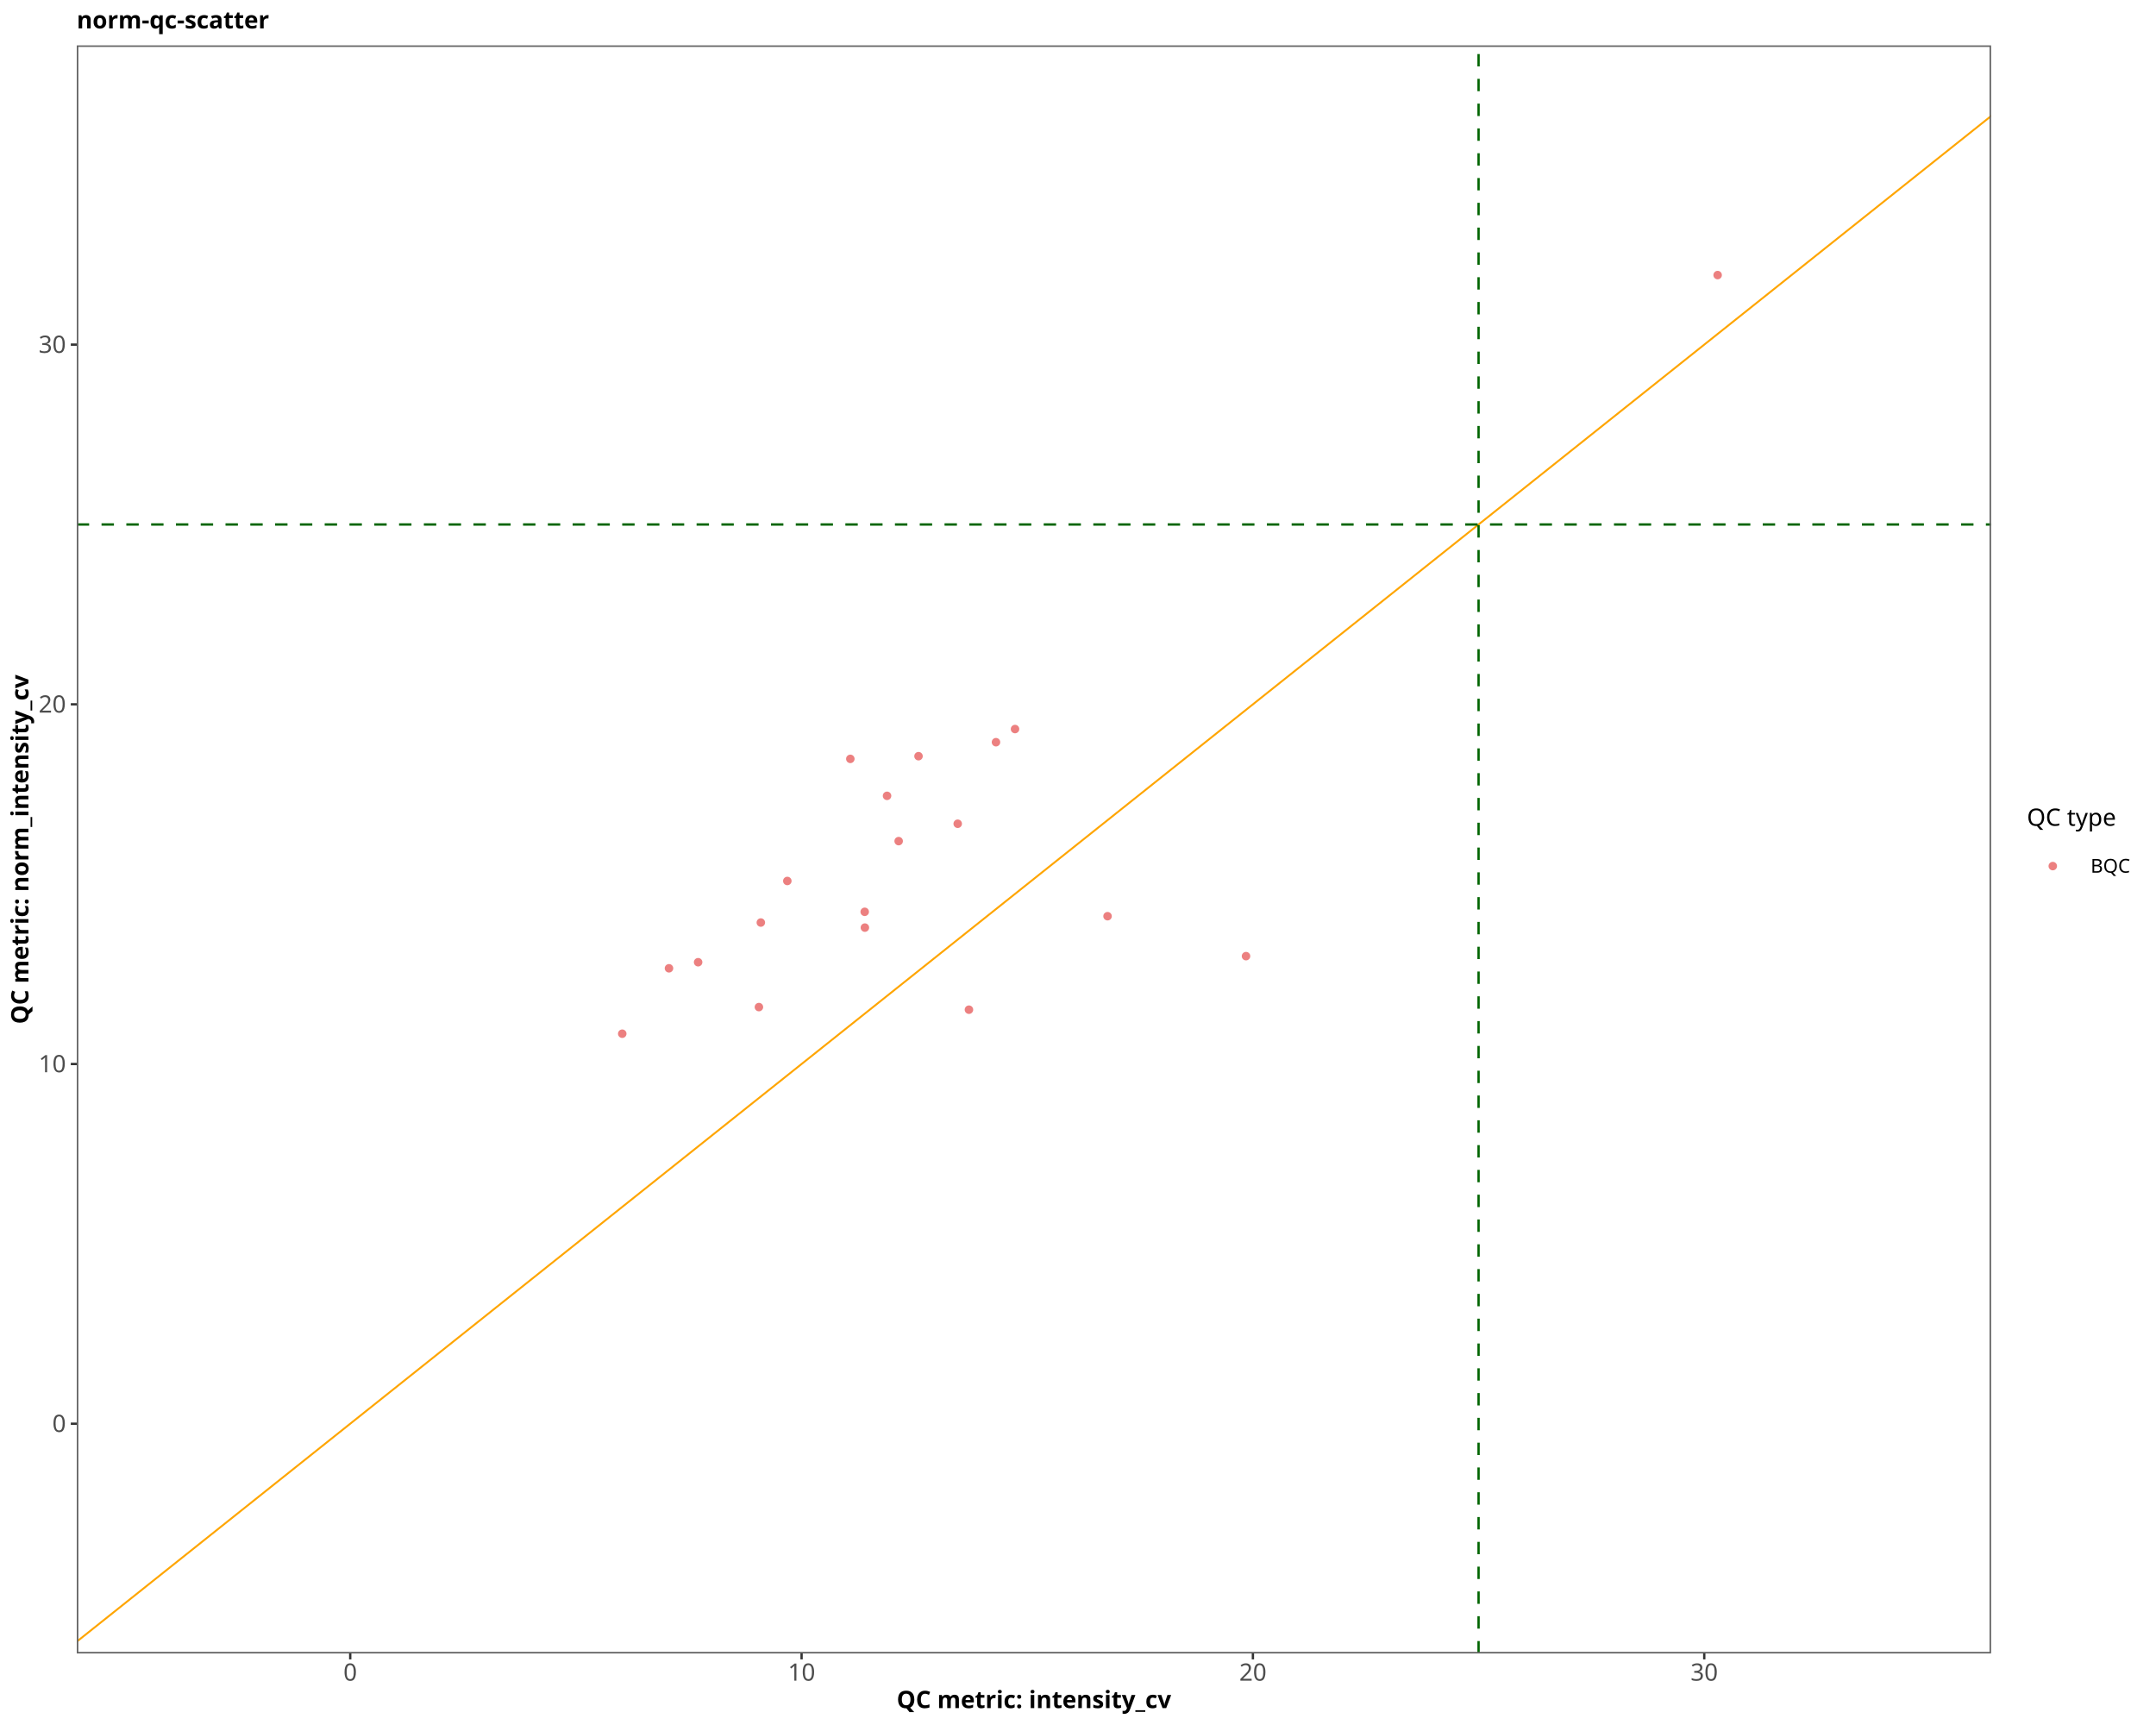
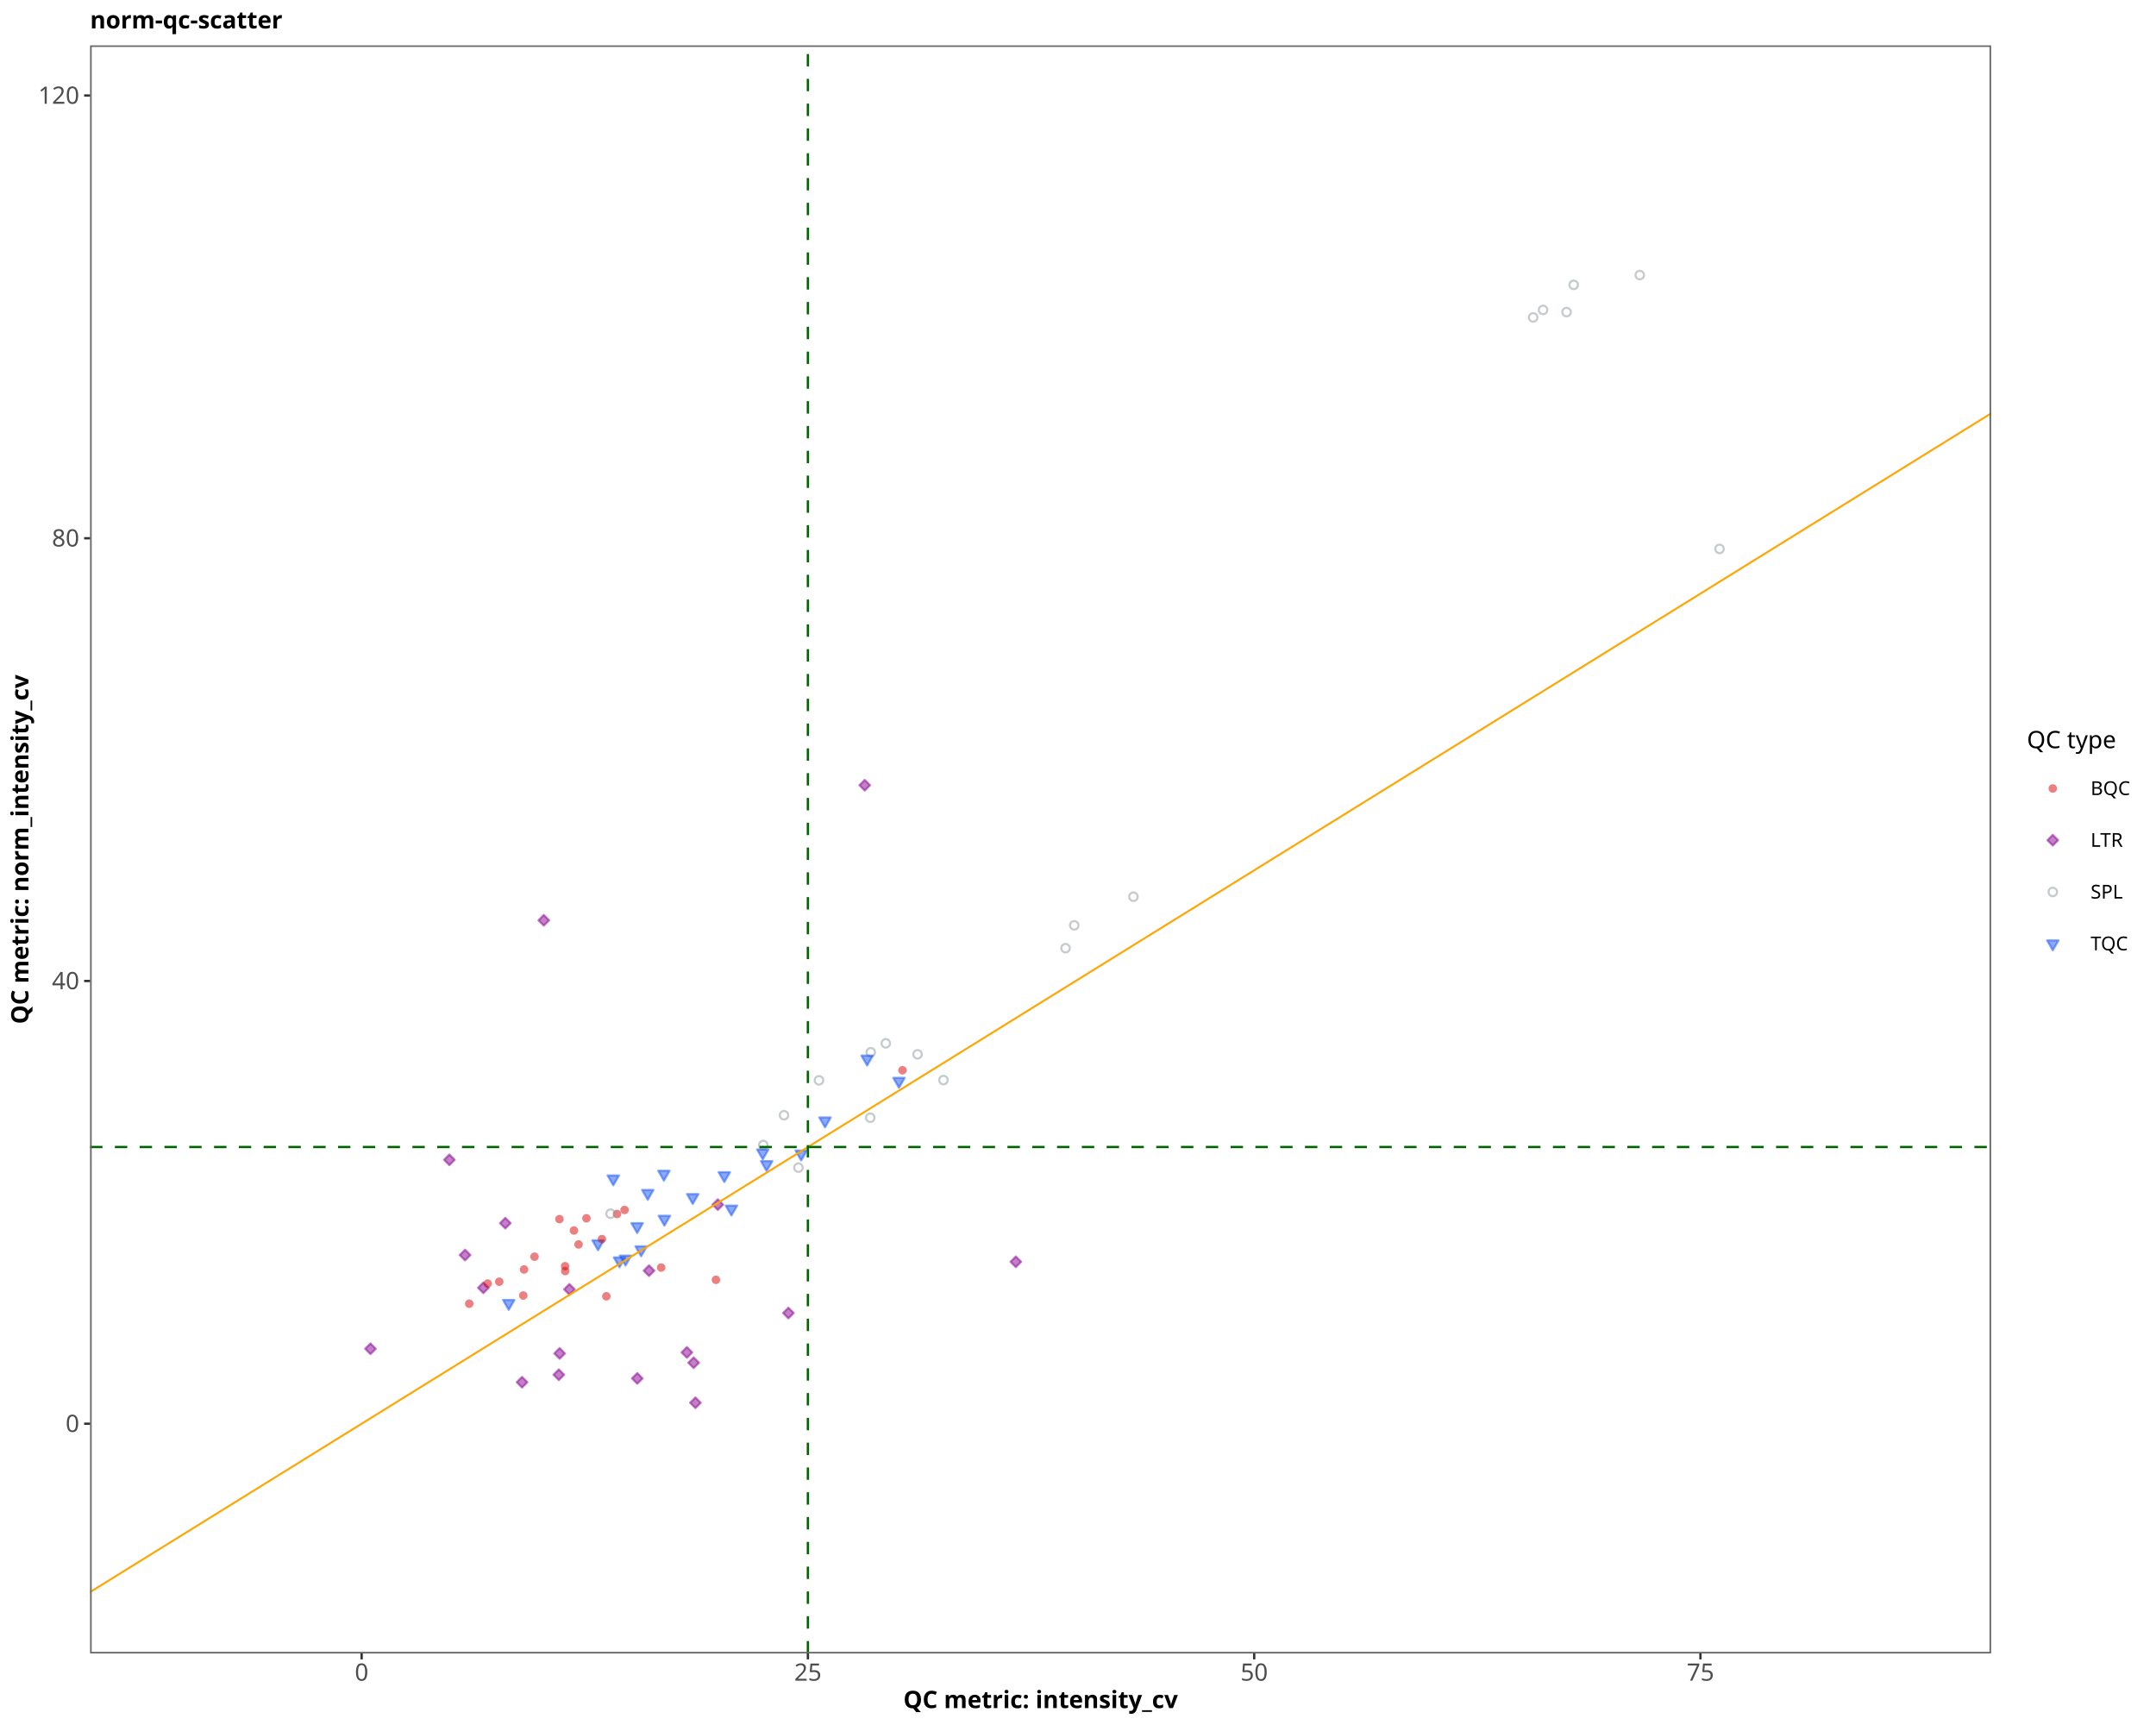
<svg xmlns="http://www.w3.org/2000/svg" class="svglite" data-engine-version="2.0" width="720.00pt" height="576.00pt" viewBox="0 0 720.00 576.00">
  <defs>
    <style type="text/css">
    .svglite line, .svglite polyline, .svglite polygon, .svglite path, .svglite rect, .svglite circle {
      fill: none;
      stroke: #000000;
      stroke-linecap: round;
      stroke-linejoin: round;
      stroke-miterlimit: 10.00;
    }
  </style>
  </defs>
  <rect width="100%" height="100%" style="stroke: none; fill: #FFFFFF;" />
  <defs>
    <clipPath id="cpMC4wMHw3MjAuMDB8MC4wMHw1NzYuMDA=">
      <rect x="0.00" y="0.00" width="720.00" height="576.00" />
    </clipPath>
  </defs>
  <g clip-path="url(#cpMC4wMHw3MjAuMDB8MC4wMHw1NzYuMDA=)">
    <rect x="0.00" y="0.00" width="720.00" height="576.00" style="stroke-width: 0.78; stroke: #FFFFFF; fill: #FFFFFF;" />
  </g>
  <defs>
-     <clipPath id="cpMjUuNjN8NjY0Ljk0fDE1LjE0fDU1Mi4xMA==">
-       <rect x="25.63" y="15.14" width="639.31" height="536.97" />
+     <clipPath id="cpMzAuMDh8NjY0Ljk0fDE1LjE0fDU1Mi4xMA==">
+       <rect x="30.08" y="15.14" width="634.86" height="536.97" />
    </clipPath>
  </defs>
-   <g clip-path="url(#cpMjUuNjN8NjY0Ljk0fDE1LjE0fDU1Mi4xMA==)">
-     <rect x="25.63" y="15.14" width="639.31" height="536.97" style="stroke-width: 0.78; stroke: none; fill: #FFFFFF;" />
-     <polyline points="25.63,535.45 664.94,535.45 " style="stroke-width: 0.001; stroke: #EBEBEB; stroke-linecap: butt;" />
-     <polyline points="25.63,415.34 664.94,415.34 " style="stroke-width: 0.001; stroke: #EBEBEB; stroke-linecap: butt;" />
-     <polyline points="25.63,295.24 664.94,295.24 " style="stroke-width: 0.001; stroke: #EBEBEB; stroke-linecap: butt;" />
-     <polyline points="25.63,175.13 664.94,175.13 " style="stroke-width: 0.001; stroke: #EBEBEB; stroke-linecap: butt;" />
-     <polyline points="25.63,55.03 664.94,55.03 " style="stroke-width: 0.001; stroke: #EBEBEB; stroke-linecap: butt;" />
-     <polyline points="41.60,552.10 41.60,15.14 " style="stroke-width: 0.001; stroke: #EBEBEB; stroke-linecap: butt;" />
-     <polyline points="192.32,552.10 192.32,15.14 " style="stroke-width: 0.001; stroke: #EBEBEB; stroke-linecap: butt;" />
-     <polyline points="343.05,552.10 343.05,15.14 " style="stroke-width: 0.001; stroke: #EBEBEB; stroke-linecap: butt;" />
-     <polyline points="493.77,552.10 493.77,15.14 " style="stroke-width: 0.001; stroke: #EBEBEB; stroke-linecap: butt;" />
-     <polyline points="644.50,552.10 644.50,15.14 " style="stroke-width: 0.001; stroke: #EBEBEB; stroke-linecap: butt;" />
-     <polyline points="25.63,475.39 664.94,475.39 " style="stroke-width: 0.002; stroke: #EBEBEB; stroke-linecap: butt;" />
-     <polyline points="25.63,355.29 664.94,355.29 " style="stroke-width: 0.002; stroke: #EBEBEB; stroke-linecap: butt;" />
-     <polyline points="25.63,235.18 664.94,235.18 " style="stroke-width: 0.002; stroke: #EBEBEB; stroke-linecap: butt;" />
-     <polyline points="25.63,115.08 664.94,115.08 " style="stroke-width: 0.002; stroke: #EBEBEB; stroke-linecap: butt;" />
-     <polyline points="116.96,552.10 116.96,15.14 " style="stroke-width: 0.002; stroke: #EBEBEB; stroke-linecap: butt;" />
-     <polyline points="267.69,552.10 267.69,15.14 " style="stroke-width: 0.002; stroke: #EBEBEB; stroke-linecap: butt;" />
-     <polyline points="418.41,552.10 418.41,15.14 " style="stroke-width: 0.002; stroke: #EBEBEB; stroke-linecap: butt;" />
-     <polyline points="569.14,552.10 569.14,15.14 " style="stroke-width: 0.002; stroke: #EBEBEB; stroke-linecap: butt;" />
-     <circle cx="416.11" cy="319.27" r="1.42" style="stroke-width: 0.71; stroke: none; fill: #DB0202; fill-opacity: 0.50;" />
-     <circle cx="306.74" cy="252.50" r="1.42" style="stroke-width: 0.71; stroke: none; fill: #DB0202; fill-opacity: 0.50;" />
-     <circle cx="283.97" cy="253.40" r="1.42" style="stroke-width: 0.71; stroke: none; fill: #DB0202; fill-opacity: 0.50;" />
-     <circle cx="369.87" cy="305.93" r="1.42" style="stroke-width: 0.71; stroke: none; fill: #DB0202; fill-opacity: 0.50;" />
-     <circle cx="323.58" cy="337.15" r="1.42" style="stroke-width: 0.71; stroke: none; fill: #DB0202; fill-opacity: 0.50;" />
-     <circle cx="332.61" cy="247.83" r="1.42" style="stroke-width: 0.71; stroke: none; fill: #DB0202; fill-opacity: 0.50;" />
-     <circle cx="296.23" cy="265.74" r="1.42" style="stroke-width: 0.71; stroke: none; fill: #DB0202; fill-opacity: 0.50;" />
-     <circle cx="254.08" cy="308.05" r="1.42" style="stroke-width: 0.71; stroke: none; fill: #DB0202; fill-opacity: 0.50;" />
-     <circle cx="573.61" cy="91.85" r="1.42" style="stroke-width: 0.71; stroke: none; fill: #DB0202; fill-opacity: 0.50;" />
-     <circle cx="300.11" cy="280.86" r="1.42" style="stroke-width: 0.71; stroke: none; fill: #DB0202; fill-opacity: 0.50;" />
-     <circle cx="338.97" cy="243.44" r="1.42" style="stroke-width: 0.71; stroke: none; fill: #DB0202; fill-opacity: 0.50;" />
-     <circle cx="262.93" cy="294.17" r="1.42" style="stroke-width: 0.71; stroke: none; fill: #DB0202; fill-opacity: 0.50;" />
-     <circle cx="319.83" cy="275.06" r="1.42" style="stroke-width: 0.71; stroke: none; fill: #DB0202; fill-opacity: 0.50;" />
-     <circle cx="207.80" cy="345.17" r="1.42" style="stroke-width: 0.71; stroke: none; fill: #DB0202; fill-opacity: 0.50;" />
-     <circle cx="233.14" cy="321.30" r="1.42" style="stroke-width: 0.71; stroke: none; fill: #DB0202; fill-opacity: 0.50;" />
-     <circle cx="223.41" cy="323.33" r="1.42" style="stroke-width: 0.71; stroke: none; fill: #DB0202; fill-opacity: 0.50;" />
-     <circle cx="253.44" cy="336.28" r="1.42" style="stroke-width: 0.71; stroke: none; fill: #DB0202; fill-opacity: 0.50;" />
-     <circle cx="288.83" cy="309.74" r="1.42" style="stroke-width: 0.71; stroke: none; fill: #DB0202; fill-opacity: 0.50;" />
-     <circle cx="288.77" cy="304.47" r="1.42" style="stroke-width: 0.71; stroke: none; fill: #DB0202; fill-opacity: 0.50;" />
-     <line x1="-613.68" y1="1057.60" x2="1304.24" y2="-470.69" style="stroke-width: 0.64; stroke: #FFA500; stroke-linecap: butt;" />
-     <line x1="493.77" y1="552.10" x2="493.77" y2="15.14" style="stroke-width: 0.78; stroke: #006400; stroke-dasharray: 4.14,4.14; stroke-linecap: butt;" />
-     <line x1="25.63" y1="175.13" x2="664.94" y2="175.13" style="stroke-width: 0.78; stroke: #006400; stroke-dasharray: 4.14,4.14; stroke-linecap: butt;" />
-     <rect x="25.63" y="15.14" width="639.31" height="536.97" style="stroke-width: 1.07; stroke: #666666;" />
+   <g clip-path="url(#cpMzAuMDh8NjY0Ljk0fDE1LjE0fDU1Mi4xMA==)">
+     <rect x="30.08" y="15.14" width="634.86" height="536.97" style="stroke-width: 0.78; stroke: none; fill: #FFFFFF;" />
+     <polyline points="30.08,549.31 664.94,549.31 " style="stroke-width: 0.001; stroke: #EBEBEB; stroke-linecap: butt;" />
+     <polyline points="30.08,401.48 664.94,401.48 " style="stroke-width: 0.001; stroke: #EBEBEB; stroke-linecap: butt;" />
+     <polyline points="30.08,253.64 664.94,253.64 " style="stroke-width: 0.001; stroke: #EBEBEB; stroke-linecap: butt;" />
+     <polyline points="30.08,105.81 664.94,105.81 " style="stroke-width: 0.001; stroke: #EBEBEB; stroke-linecap: butt;" />
+     <polyline points="46.26,552.10 46.26,15.14 " style="stroke-width: 0.001; stroke: #EBEBEB; stroke-linecap: butt;" />
+     <polyline points="195.29,552.10 195.29,15.14 " style="stroke-width: 0.001; stroke: #EBEBEB; stroke-linecap: butt;" />
+     <polyline points="344.32,552.10 344.32,15.14 " style="stroke-width: 0.001; stroke: #EBEBEB; stroke-linecap: butt;" />
+     <polyline points="493.35,552.10 493.35,15.14 " style="stroke-width: 0.001; stroke: #EBEBEB; stroke-linecap: butt;" />
+     <polyline points="642.38,552.10 642.38,15.14 " style="stroke-width: 0.001; stroke: #EBEBEB; stroke-linecap: butt;" />
+     <polyline points="30.08,475.39 664.94,475.39 " style="stroke-width: 0.002; stroke: #EBEBEB; stroke-linecap: butt;" />
+     <polyline points="30.08,327.56 664.94,327.56 " style="stroke-width: 0.002; stroke: #EBEBEB; stroke-linecap: butt;" />
+     <polyline points="30.08,179.73 664.94,179.73 " style="stroke-width: 0.002; stroke: #EBEBEB; stroke-linecap: butt;" />
+     <polyline points="30.08,31.89 664.94,31.89 " style="stroke-width: 0.002; stroke: #EBEBEB; stroke-linecap: butt;" />
+     <polyline points="120.77,552.10 120.77,15.14 " style="stroke-width: 0.002; stroke: #EBEBEB; stroke-linecap: butt;" />
+     <polyline points="269.80,552.10 269.80,15.14 " style="stroke-width: 0.002; stroke: #EBEBEB; stroke-linecap: butt;" />
+     <polyline points="418.84,552.10 418.84,15.14 " style="stroke-width: 0.002; stroke: #EBEBEB; stroke-linecap: butt;" />
+     <polyline points="567.87,552.10 567.87,15.14 " style="stroke-width: 0.002; stroke: #EBEBEB; stroke-linecap: butt;" />
+     <polygon points="221.87,409.27 223.79,405.96 219.96,405.96 " style="stroke-width: 0.71; stroke: #1854F9; stroke-opacity: 0.50; fill: #1854F9; fill-opacity: 0.50;" />
+     <circle cx="239.09" cy="427.35" r="1.42" style="stroke-width: 0.71; stroke: none; fill: #DB0202; fill-opacity: 0.50;" />
+     <circle cx="266.64" cy="389.88" r="1.42" style="stroke-width: 0.71; stroke: #8E9B9E; stroke-opacity: 0.50;" />
+     <polygon points="263.29,440.22 265.07,438.43 263.29,436.65 261.51,438.43 " style="stroke-width: 0.71; stroke: #880391; stroke-opacity: 0.50; fill: #880391; fill-opacity: 0.50;" />
+     <polygon points="221.71,394.24 223.63,390.92 219.80,390.92 " style="stroke-width: 0.71; stroke: #1854F9; stroke-opacity: 0.50; fill: #1854F9; fill-opacity: 0.50;" />
+     <circle cx="195.83" cy="406.81" r="1.42" style="stroke-width: 0.71; stroke: none; fill: #DB0202; fill-opacity: 0.50;" />
+     <circle cx="254.89" cy="382.34" r="1.42" style="stroke-width: 0.71; stroke: #8E9B9E; stroke-opacity: 0.50;" />
+     <polygon points="288.78,263.98 290.56,262.20 288.78,260.42 287.00,262.20 " style="stroke-width: 0.71; stroke: #880391; stroke-opacity: 0.50; fill: #880391; fill-opacity: 0.50;" />
+     <polygon points="204.81,395.81 206.72,392.49 202.89,392.49 " style="stroke-width: 0.71; stroke: #1854F9; stroke-opacity: 0.50; fill: #1854F9; fill-opacity: 0.50;" />
+     <circle cx="186.83" cy="407.08" r="1.42" style="stroke-width: 0.71; stroke: none; fill: #DB0202; fill-opacity: 0.50;" />
+     <circle cx="273.50" cy="360.74" r="1.42" style="stroke-width: 0.71; stroke: #8E9B9E; stroke-opacity: 0.50;" />
+     <polygon points="181.60,309.08 183.39,307.30 181.60,305.52 179.82,307.30 " style="stroke-width: 0.71; stroke: #880391; stroke-opacity: 0.50; fill: #880391; fill-opacity: 0.50;" />
+     <polygon points="208.89,422.58 210.80,419.26 206.98,419.26 " style="stroke-width: 0.71; stroke: #1854F9; stroke-opacity: 0.50; fill: #1854F9; fill-opacity: 0.50;" />
+     <circle cx="220.80" cy="423.25" r="1.42" style="stroke-width: 0.71; stroke: none; fill: #DB0202; fill-opacity: 0.50;" />
+     <circle cx="290.62" cy="373.22" r="1.42" style="stroke-width: 0.71; stroke: #8E9B9E; stroke-opacity: 0.50;" />
+     <polygon points="123.72,452.15 125.50,450.37 123.72,448.59 121.94,450.37 " style="stroke-width: 0.71; stroke: #880391; stroke-opacity: 0.50; fill: #880391; fill-opacity: 0.50;" />
+     <polygon points="206.88,423.18 208.80,419.86 204.97,419.86 " style="stroke-width: 0.71; stroke: #1854F9; stroke-opacity: 0.50; fill: #1854F9; fill-opacity: 0.50;" />
+     <circle cx="202.49" cy="432.85" r="1.42" style="stroke-width: 0.71; stroke: none; fill: #DB0202; fill-opacity: 0.50;" />
+     <circle cx="315.07" cy="360.65" r="1.42" style="stroke-width: 0.71; stroke: #8E9B9E; stroke-opacity: 0.50;" />
+     <polygon points="174.34,463.32 176.12,461.54 174.34,459.76 172.56,461.54 " style="stroke-width: 0.71; stroke: #880391; stroke-opacity: 0.50; fill: #880391; fill-opacity: 0.50;" />
+     <polygon points="275.52,376.45 277.43,373.13 273.60,373.13 " style="stroke-width: 0.71; stroke: #1854F9; stroke-opacity: 0.50; fill: #1854F9; fill-opacity: 0.50;" />
+     <circle cx="206.06" cy="405.37" r="1.42" style="stroke-width: 0.71; stroke: none; fill: #DB0202; fill-opacity: 0.50;" />
+     <circle cx="574.24" cy="183.29" r="1.42" style="stroke-width: 0.71; stroke: #8E9B9E; stroke-opacity: 0.50;" />
+     <polygon points="155.30,420.86 157.09,419.08 155.30,417.29 153.52,419.08 " style="stroke-width: 0.71; stroke: #880391; stroke-opacity: 0.50; fill: #880391; fill-opacity: 0.50;" />
+     <polygon points="199.71,417.47 201.63,414.16 197.80,414.16 " style="stroke-width: 0.71; stroke: #1854F9; stroke-opacity: 0.50; fill: #1854F9; fill-opacity: 0.50;" />
+     <circle cx="191.67" cy="410.88" r="1.42" style="stroke-width: 0.71; stroke: none; fill: #DB0202; fill-opacity: 0.50;" />
+     <circle cx="261.82" cy="372.39" r="1.42" style="stroke-width: 0.71; stroke: #8E9B9E; stroke-opacity: 0.50;" />
+     <polygon points="190.15,432.31 191.93,430.53 190.15,428.75 188.37,430.53 " style="stroke-width: 0.71; stroke: #880391; stroke-opacity: 0.50; fill: #880391; fill-opacity: 0.50;" />
+     <polygon points="244.26,405.88 246.18,402.56 242.35,402.56 " style="stroke-width: 0.71; stroke: #1854F9; stroke-opacity: 0.50; fill: #1854F9; fill-opacity: 0.50;" />
+     <circle cx="175.01" cy="423.90" r="1.42" style="stroke-width: 0.71; stroke: none; fill: #DB0202; fill-opacity: 0.50;" />
+     <circle cx="306.42" cy="352.05" r="1.42" style="stroke-width: 0.71; stroke: #8E9B9E; stroke-opacity: 0.50;" />
+     <polygon points="150.07,389.06 151.85,387.28 150.07,385.50 148.29,387.28 " style="stroke-width: 0.71; stroke: #880391; stroke-opacity: 0.50; fill: #880391; fill-opacity: 0.50;" />
+     <polygon points="300.21,363.21 302.13,359.90 298.30,359.90 " style="stroke-width: 0.71; stroke: #1854F9; stroke-opacity: 0.50; fill: #1854F9; fill-opacity: 0.50;" />
+     <circle cx="301.38" cy="357.37" r="1.42" style="stroke-width: 0.71; stroke: none; fill: #DB0202; fill-opacity: 0.50;" />
+     <circle cx="355.84" cy="316.61" r="1.42" style="stroke-width: 0.71; stroke: #8E9B9E; stroke-opacity: 0.50;" />
+     <polygon points="339.24,423.11 341.02,421.33 339.24,419.55 337.46,421.33 " style="stroke-width: 0.71; stroke: #880391; stroke-opacity: 0.50; fill: #880391; fill-opacity: 0.50;" />
+     <polygon points="216.32,400.64 218.23,397.33 214.41,397.33 " style="stroke-width: 0.71; stroke: #1854F9; stroke-opacity: 0.50; fill: #1854F9; fill-opacity: 0.50;" />
+     <circle cx="193.21" cy="415.53" r="1.42" style="stroke-width: 0.71; stroke: none; fill: #DB0202; fill-opacity: 0.50;" />
+     <circle cx="378.51" cy="299.42" r="1.42" style="stroke-width: 0.71; stroke: #8E9B9E; stroke-opacity: 0.50;" />
+     <polygon points="239.71,404.02 241.49,402.24 239.71,400.46 237.93,402.24 " style="stroke-width: 0.71; stroke: #880391; stroke-opacity: 0.50; fill: #880391; fill-opacity: 0.50;" />
+     <polygon points="212.78,411.73 214.69,408.42 210.86,408.42 " style="stroke-width: 0.71; stroke: #1854F9; stroke-opacity: 0.50; fill: #1854F9; fill-opacity: 0.50;" />
+     <circle cx="208.58" cy="404.02" r="1.42" style="stroke-width: 0.71; stroke: none; fill: #DB0202; fill-opacity: 0.50;" />
+     <circle cx="290.79" cy="351.36" r="1.42" style="stroke-width: 0.71; stroke: #8E9B9E; stroke-opacity: 0.50;" />
+     <polygon points="168.75,410.21 170.53,408.43 168.75,406.65 166.97,408.43 " style="stroke-width: 0.71; stroke: #880391; stroke-opacity: 0.50; fill: #880391; fill-opacity: 0.50;" />
+     <polygon points="256.02,391.03 257.94,387.71 254.11,387.71 " style="stroke-width: 0.71; stroke: #1854F9; stroke-opacity: 0.50; fill: #1854F9; fill-opacity: 0.50;" />
+     <circle cx="178.50" cy="419.63" r="1.42" style="stroke-width: 0.71; stroke: none; fill: #DB0202; fill-opacity: 0.50;" />
+     <circle cx="358.74" cy="308.98" r="1.42" style="stroke-width: 0.71; stroke: #8E9B9E; stroke-opacity: 0.50;" />
+     <polygon points="231.64,456.82 233.42,455.04 231.64,453.26 229.86,455.04 " style="stroke-width: 0.71; stroke: #880391; stroke-opacity: 0.50; fill: #880391; fill-opacity: 0.50;" />
+     <polygon points="214.11,419.48 216.03,416.16 212.20,416.16 " style="stroke-width: 0.71; stroke: #1854F9; stroke-opacity: 0.50; fill: #1854F9; fill-opacity: 0.50;" />
+     <circle cx="201.01" cy="413.75" r="1.42" style="stroke-width: 0.71; stroke: none; fill: #DB0202; fill-opacity: 0.50;" />
+     <circle cx="295.81" cy="348.39" r="1.42" style="stroke-width: 0.71; stroke: #8E9B9E; stroke-opacity: 0.50;" />
+     <polygon points="186.89,453.71 188.67,451.93 186.89,450.14 185.11,451.93 " style="stroke-width: 0.71; stroke: #880391; stroke-opacity: 0.50; fill: #880391; fill-opacity: 0.50;" />
+     <polygon points="169.89,437.39 171.80,434.07 167.98,434.07 " style="stroke-width: 0.71; stroke: #1854F9; stroke-opacity: 0.50; fill: #1854F9; fill-opacity: 0.50;" />
+     <circle cx="156.70" cy="435.32" r="1.42" style="stroke-width: 0.71; stroke: none; fill: #DB0202; fill-opacity: 0.50;" />
+     <circle cx="203.89" cy="405.27" r="1.42" style="stroke-width: 0.71; stroke: #8E9B9E; stroke-opacity: 0.50;" />
+     <polygon points="216.74,426.08 218.52,424.30 216.74,422.52 214.96,424.30 " style="stroke-width: 0.71; stroke: #880391; stroke-opacity: 0.50; fill: #880391; fill-opacity: 0.50;" />
+     <polygon points="231.33,402.02 233.24,398.71 229.42,398.71 " style="stroke-width: 0.71; stroke: #1854F9; stroke-opacity: 0.50; fill: #1854F9; fill-opacity: 0.50;" />
+     <circle cx="166.72" cy="427.98" r="1.42" style="stroke-width: 0.71; stroke: none; fill: #DB0202; fill-opacity: 0.50;" />
+     <circle cx="523.16" cy="104.21" r="1.42" style="stroke-width: 0.71; stroke: #8E9B9E; stroke-opacity: 0.50;" />
+     <polygon points="161.42,431.80 163.20,430.02 161.42,428.24 159.64,430.02 " style="stroke-width: 0.71; stroke: #880391; stroke-opacity: 0.50; fill: #880391; fill-opacity: 0.50;" />
+     <polygon points="241.88,394.71 243.80,391.40 239.97,391.40 " style="stroke-width: 0.71; stroke: #1854F9; stroke-opacity: 0.50; fill: #1854F9; fill-opacity: 0.50;" />
+     <circle cx="162.87" cy="428.60" r="1.42" style="stroke-width: 0.71; stroke: none; fill: #DB0202; fill-opacity: 0.50;" />
+     <circle cx="547.60" cy="91.85" r="1.42" style="stroke-width: 0.71; stroke: #8E9B9E; stroke-opacity: 0.50;" />
+     <polygon points="212.82,462.05 214.60,460.27 212.82,458.48 211.04,460.27 " style="stroke-width: 0.71; stroke: #880391; stroke-opacity: 0.50; fill: #880391; fill-opacity: 0.50;" />
+     <polygon points="289.58,355.79 291.49,352.47 287.66,352.47 " style="stroke-width: 0.71; stroke: #1854F9; stroke-opacity: 0.50; fill: #1854F9; fill-opacity: 0.50;" />
+     <circle cx="174.75" cy="432.59" r="1.42" style="stroke-width: 0.71; stroke: none; fill: #DB0202; fill-opacity: 0.50;" />
+     <circle cx="525.54" cy="95.12" r="1.42" style="stroke-width: 0.71; stroke: #8E9B9E; stroke-opacity: 0.50;" />
+     <polygon points="229.39,453.37 231.17,451.59 229.39,449.81 227.61,451.59 " style="stroke-width: 0.71; stroke: #880391; stroke-opacity: 0.50; fill: #880391; fill-opacity: 0.50;" />
+     <polygon points="267.56,387.50 269.48,384.18 265.65,384.18 " style="stroke-width: 0.71; stroke: #1854F9; stroke-opacity: 0.50; fill: #1854F9; fill-opacity: 0.50;" />
+     <circle cx="188.75" cy="424.42" r="1.42" style="stroke-width: 0.71; stroke: none; fill: #DB0202; fill-opacity: 0.50;" />
+     <circle cx="515.31" cy="103.48" r="1.42" style="stroke-width: 0.71; stroke: #8E9B9E; stroke-opacity: 0.50;" />
+     <polygon points="232.24,470.18 234.02,468.40 232.24,466.62 230.46,468.40 " style="stroke-width: 0.71; stroke: #880391; stroke-opacity: 0.50; fill: #880391; fill-opacity: 0.50;" />
+     <polygon points="254.72,387.13 256.63,383.81 252.81,383.81 " style="stroke-width: 0.71; stroke: #1854F9; stroke-opacity: 0.50; fill: #1854F9; fill-opacity: 0.50;" />
+     <circle cx="188.72" cy="422.80" r="1.42" style="stroke-width: 0.71; stroke: none; fill: #DB0202; fill-opacity: 0.50;" />
+     <circle cx="512.00" cy="105.99" r="1.42" style="stroke-width: 0.71; stroke: #8E9B9E; stroke-opacity: 0.50;" />
+     <polygon points="186.62,460.83 188.40,459.04 186.62,457.26 184.84,459.04 " style="stroke-width: 0.71; stroke: #880391; stroke-opacity: 0.50; fill: #880391; fill-opacity: 0.50;" />
+     <line x1="-604.78" y1="925.22" x2="1299.79" y2="-255.57" style="stroke-width: 0.64; stroke: #FFA500; stroke-linecap: butt;" />
+     <line x1="269.80" y1="552.10" x2="269.80" y2="15.14" style="stroke-width: 0.78; stroke: #006400; stroke-dasharray: 4.14,4.14; stroke-linecap: butt;" />
+     <line x1="30.08" y1="383.00" x2="664.94" y2="383.00" style="stroke-width: 0.78; stroke: #006400; stroke-dasharray: 4.14,4.14; stroke-linecap: butt;" />
+     <rect x="30.08" y="15.14" width="634.86" height="536.97" style="stroke-width: 1.07; stroke: #666666;" />
  </g>
  <g clip-path="url(#cpMC4wMHw3MjAuMDB8MC4wMHw1NzYuMDA=)">
-     <text x="22.04" y="478.15" text-anchor="end" style="font-size: 8.00px; fill: #4D4D4D; font-family: sans;" textLength="4.45px" lengthAdjust="spacingAndGlyphs">0</text>
-     <text x="22.04" y="358.04" text-anchor="end" style="font-size: 8.00px; fill: #4D4D4D; font-family: sans;" textLength="8.90px" lengthAdjust="spacingAndGlyphs">10</text>
-     <text x="22.04" y="237.94" text-anchor="end" style="font-size: 8.00px; fill: #4D4D4D; font-family: sans;" textLength="8.90px" lengthAdjust="spacingAndGlyphs">20</text>
-     <text x="22.04" y="117.83" text-anchor="end" style="font-size: 8.00px; fill: #4D4D4D; font-family: sans;" textLength="8.90px" lengthAdjust="spacingAndGlyphs">30</text>
-     <polyline points="23.64,475.39 25.63,475.39 " style="stroke-width: 0.78; stroke: #333333; stroke-linecap: butt;" />
-     <polyline points="23.64,355.29 25.63,355.29 " style="stroke-width: 0.78; stroke: #333333; stroke-linecap: butt;" />
-     <polyline points="23.64,235.18 25.63,235.18 " style="stroke-width: 0.78; stroke: #333333; stroke-linecap: butt;" />
-     <polyline points="23.64,115.08 25.63,115.08 " style="stroke-width: 0.78; stroke: #333333; stroke-linecap: butt;" />
-     <polyline points="116.96,554.10 116.96,552.10 " style="stroke-width: 0.78; stroke: #333333; stroke-linecap: butt;" />
-     <polyline points="267.69,554.10 267.69,552.10 " style="stroke-width: 0.78; stroke: #333333; stroke-linecap: butt;" />
-     <polyline points="418.41,554.10 418.41,552.10 " style="stroke-width: 0.78; stroke: #333333; stroke-linecap: butt;" />
-     <polyline points="569.14,554.10 569.14,552.10 " style="stroke-width: 0.78; stroke: #333333; stroke-linecap: butt;" />
-     <text x="116.96" y="561.20" text-anchor="middle" style="font-size: 8.00px; fill: #4D4D4D; font-family: sans;" textLength="4.45px" lengthAdjust="spacingAndGlyphs">0</text>
-     <text x="267.69" y="561.20" text-anchor="middle" style="font-size: 8.00px; fill: #4D4D4D; font-family: sans;" textLength="8.90px" lengthAdjust="spacingAndGlyphs">10</text>
-     <text x="418.41" y="561.20" text-anchor="middle" style="font-size: 8.00px; fill: #4D4D4D; font-family: sans;" textLength="8.90px" lengthAdjust="spacingAndGlyphs">20</text>
-     <text x="569.14" y="561.20" text-anchor="middle" style="font-size: 8.00px; fill: #4D4D4D; font-family: sans;" textLength="8.90px" lengthAdjust="spacingAndGlyphs">30</text>
-     <text x="345.28" y="570.35" text-anchor="middle" style="font-size: 8.00px; font-weight: bold; font-family: sans;" textLength="82.26px" lengthAdjust="spacingAndGlyphs">QC metric: intensity_cv</text>
+     <text x="26.49" y="478.15" text-anchor="end" style="font-size: 8.00px; fill: #4D4D4D; font-family: sans;" textLength="4.45px" lengthAdjust="spacingAndGlyphs">0</text>
+     <text x="26.49" y="330.31" text-anchor="end" style="font-size: 8.00px; fill: #4D4D4D; font-family: sans;" textLength="8.90px" lengthAdjust="spacingAndGlyphs">40</text>
+     <text x="26.49" y="182.48" text-anchor="end" style="font-size: 8.00px; fill: #4D4D4D; font-family: sans;" textLength="8.90px" lengthAdjust="spacingAndGlyphs">80</text>
+     <text x="26.49" y="34.65" text-anchor="end" style="font-size: 8.00px; fill: #4D4D4D; font-family: sans;" textLength="13.35px" lengthAdjust="spacingAndGlyphs">120</text>
+     <polyline points="28.09,475.39 30.08,475.39 " style="stroke-width: 0.78; stroke: #333333; stroke-linecap: butt;" />
+     <polyline points="28.09,327.56 30.08,327.56 " style="stroke-width: 0.78; stroke: #333333; stroke-linecap: butt;" />
+     <polyline points="28.09,179.73 30.08,179.73 " style="stroke-width: 0.78; stroke: #333333; stroke-linecap: butt;" />
+     <polyline points="28.09,31.89 30.08,31.89 " style="stroke-width: 0.78; stroke: #333333; stroke-linecap: butt;" />
+     <polyline points="120.77,554.10 120.77,552.10 " style="stroke-width: 0.78; stroke: #333333; stroke-linecap: butt;" />
+     <polyline points="269.80,554.10 269.80,552.10 " style="stroke-width: 0.78; stroke: #333333; stroke-linecap: butt;" />
+     <polyline points="418.84,554.10 418.84,552.10 " style="stroke-width: 0.78; stroke: #333333; stroke-linecap: butt;" />
+     <polyline points="567.87,554.10 567.87,552.10 " style="stroke-width: 0.78; stroke: #333333; stroke-linecap: butt;" />
+     <text x="120.77" y="561.20" text-anchor="middle" style="font-size: 8.00px; fill: #4D4D4D; font-family: sans;" textLength="4.45px" lengthAdjust="spacingAndGlyphs">0</text>
+     <text x="269.80" y="561.20" text-anchor="middle" style="font-size: 8.00px; fill: #4D4D4D; font-family: sans;" textLength="8.90px" lengthAdjust="spacingAndGlyphs">25</text>
+     <text x="418.84" y="561.20" text-anchor="middle" style="font-size: 8.00px; fill: #4D4D4D; font-family: sans;" textLength="8.90px" lengthAdjust="spacingAndGlyphs">50</text>
+     <text x="567.87" y="561.20" text-anchor="middle" style="font-size: 8.00px; fill: #4D4D4D; font-family: sans;" textLength="8.90px" lengthAdjust="spacingAndGlyphs">75</text>
+     <text x="347.51" y="570.35" text-anchor="middle" style="font-size: 8.00px; font-weight: bold; font-family: sans;" textLength="82.26px" lengthAdjust="spacingAndGlyphs">QC metric: intensity_cv</text>
    <text transform="translate(9.49,283.62) rotate(-90)" text-anchor="middle" style="font-size: 8.00px; font-weight: bold; font-family: sans;" textLength="104.94px" lengthAdjust="spacingAndGlyphs">QC metric: norm_intensity_cv</text>
-     <rect x="672.91" y="265.42" width="43.11" height="36.40" style="stroke-width: 0.78; stroke: none; fill: #FFFFFF;" />
-     <text x="676.89" y="275.74" style="font-size: 8.00px; font-family: sans;" textLength="29.35px" lengthAdjust="spacingAndGlyphs">QC type</text>
-     <rect x="676.89" y="280.56" width="17.28" height="17.28" style="stroke-width: 0.78; stroke: none; fill: #FFFFFF;" />
-     <circle cx="685.53" cy="289.20" r="1.42" style="stroke-width: 0.71; stroke: none; fill: #DB0202; fill-opacity: 0.50;" />
-     <text x="698.16" y="291.40" style="font-size: 6.40px; font-family: sans;" textLength="13.87px" lengthAdjust="spacingAndGlyphs">BQC</text>
-     <text x="25.63" y="9.49" style="font-size: 8.00px; font-weight: bold; font-family: sans;" textLength="56.03px" lengthAdjust="spacingAndGlyphs">norm-qc-scatter</text>
+     <rect x="672.91" y="239.50" width="43.11" height="88.24" style="stroke-width: 0.78; stroke: none; fill: #FFFFFF;" />
+     <text x="676.89" y="249.82" style="font-size: 8.00px; font-family: sans;" textLength="29.35px" lengthAdjust="spacingAndGlyphs">QC type</text>
+     <rect x="676.89" y="254.64" width="17.28" height="17.28" style="stroke-width: 0.78; stroke: none; fill: #FFFFFF;" />
+     <circle cx="685.53" cy="263.28" r="1.42" style="stroke-width: 0.71; stroke: none; fill: #DB0202; fill-opacity: 0.50;" />
+     <rect x="676.89" y="271.92" width="17.28" height="17.28" style="stroke-width: 0.78; stroke: none; fill: #FFFFFF;" />
+     <polygon points="685.53,282.34 687.31,280.56 685.53,278.77 683.75,280.56 " style="stroke-width: 0.71; stroke: #880391; stroke-opacity: 0.50; fill: #880391; fill-opacity: 0.50;" />
+     <rect x="676.89" y="289.20" width="17.28" height="17.28" style="stroke-width: 0.78; stroke: none; fill: #FFFFFF;" />
+     <circle cx="685.53" cy="297.84" r="1.42" style="stroke-width: 0.71; stroke: #8E9B9E; stroke-opacity: 0.50;" />
+     <rect x="676.89" y="306.48" width="17.28" height="17.28" style="stroke-width: 0.78; stroke: none; fill: #FFFFFF;" />
+     <polygon points="685.53,317.33 687.45,314.01 683.62,314.01 " style="stroke-width: 0.71; stroke: #1854F9; stroke-opacity: 0.50; fill: #1854F9; fill-opacity: 0.50;" />
+     <text x="698.16" y="265.48" style="font-size: 6.40px; font-family: sans;" textLength="13.87px" lengthAdjust="spacingAndGlyphs">BQC</text>
+     <text x="698.16" y="282.76" style="font-size: 6.40px; font-family: sans;" textLength="12.09px" lengthAdjust="spacingAndGlyphs">LTR</text>
+     <text x="698.16" y="300.04" style="font-size: 6.40px; font-family: sans;" textLength="12.10px" lengthAdjust="spacingAndGlyphs">SPL</text>
+     <text x="698.16" y="317.32" style="font-size: 6.40px; font-family: sans;" textLength="13.51px" lengthAdjust="spacingAndGlyphs">TQC</text>
+     <text x="30.08" y="9.49" style="font-size: 8.00px; font-weight: bold; font-family: sans;" textLength="56.03px" lengthAdjust="spacingAndGlyphs">norm-qc-scatter</text>
  </g>
</svg>
